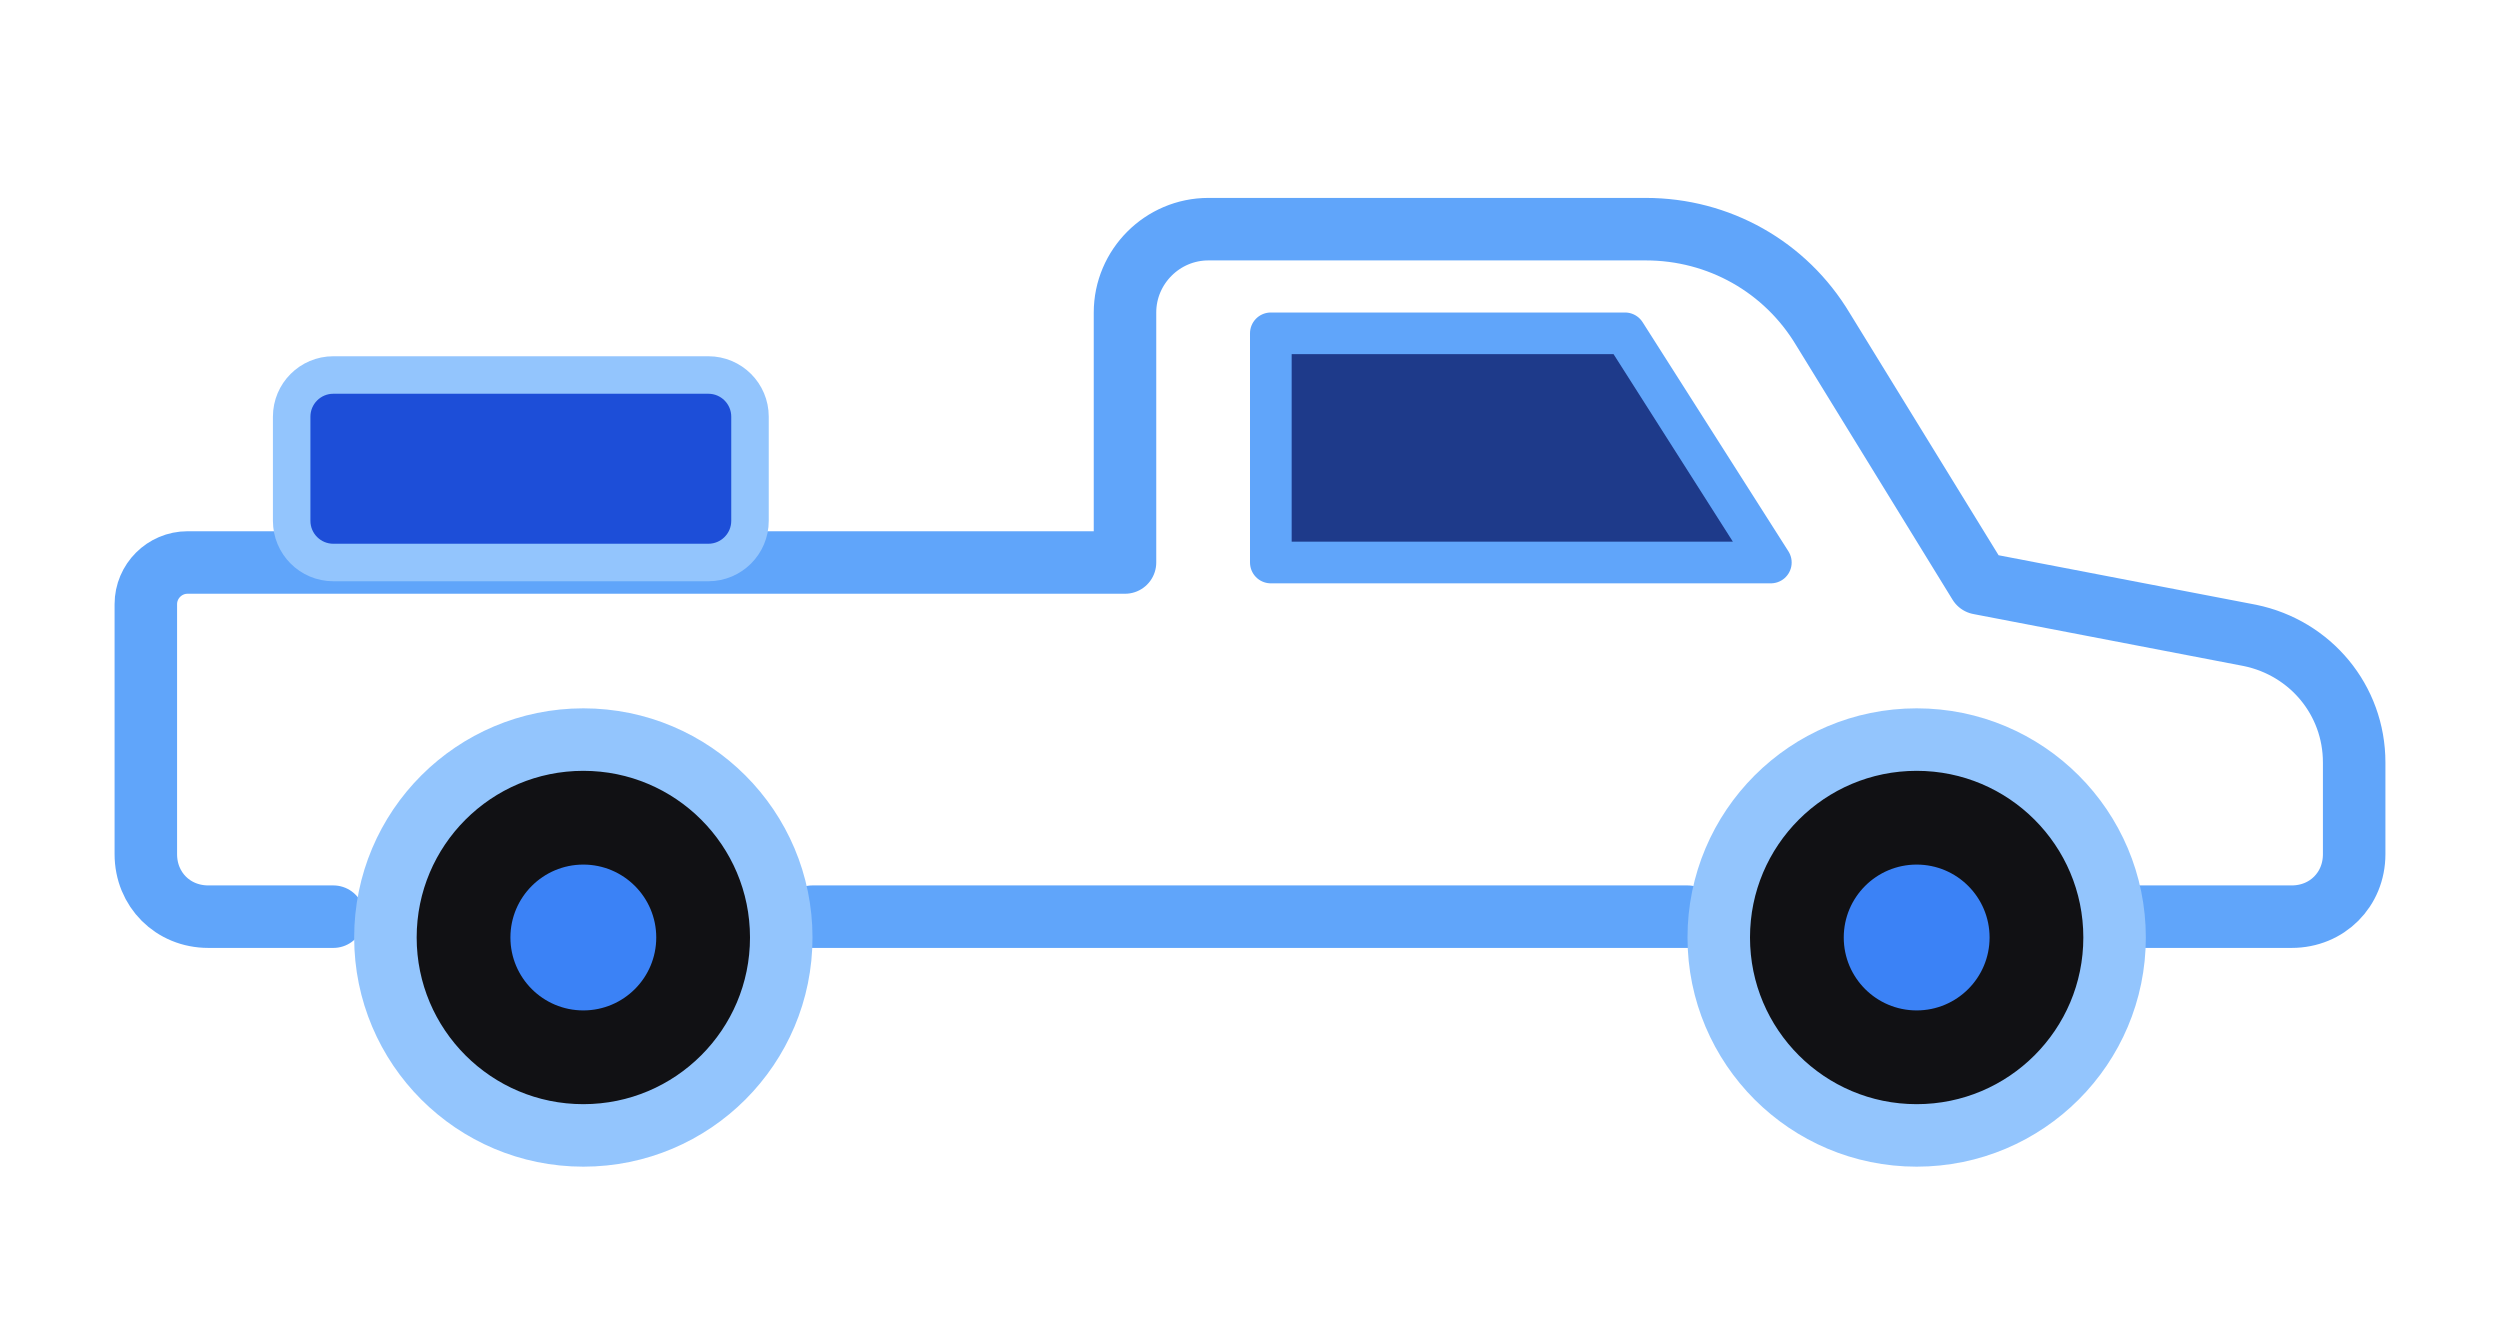
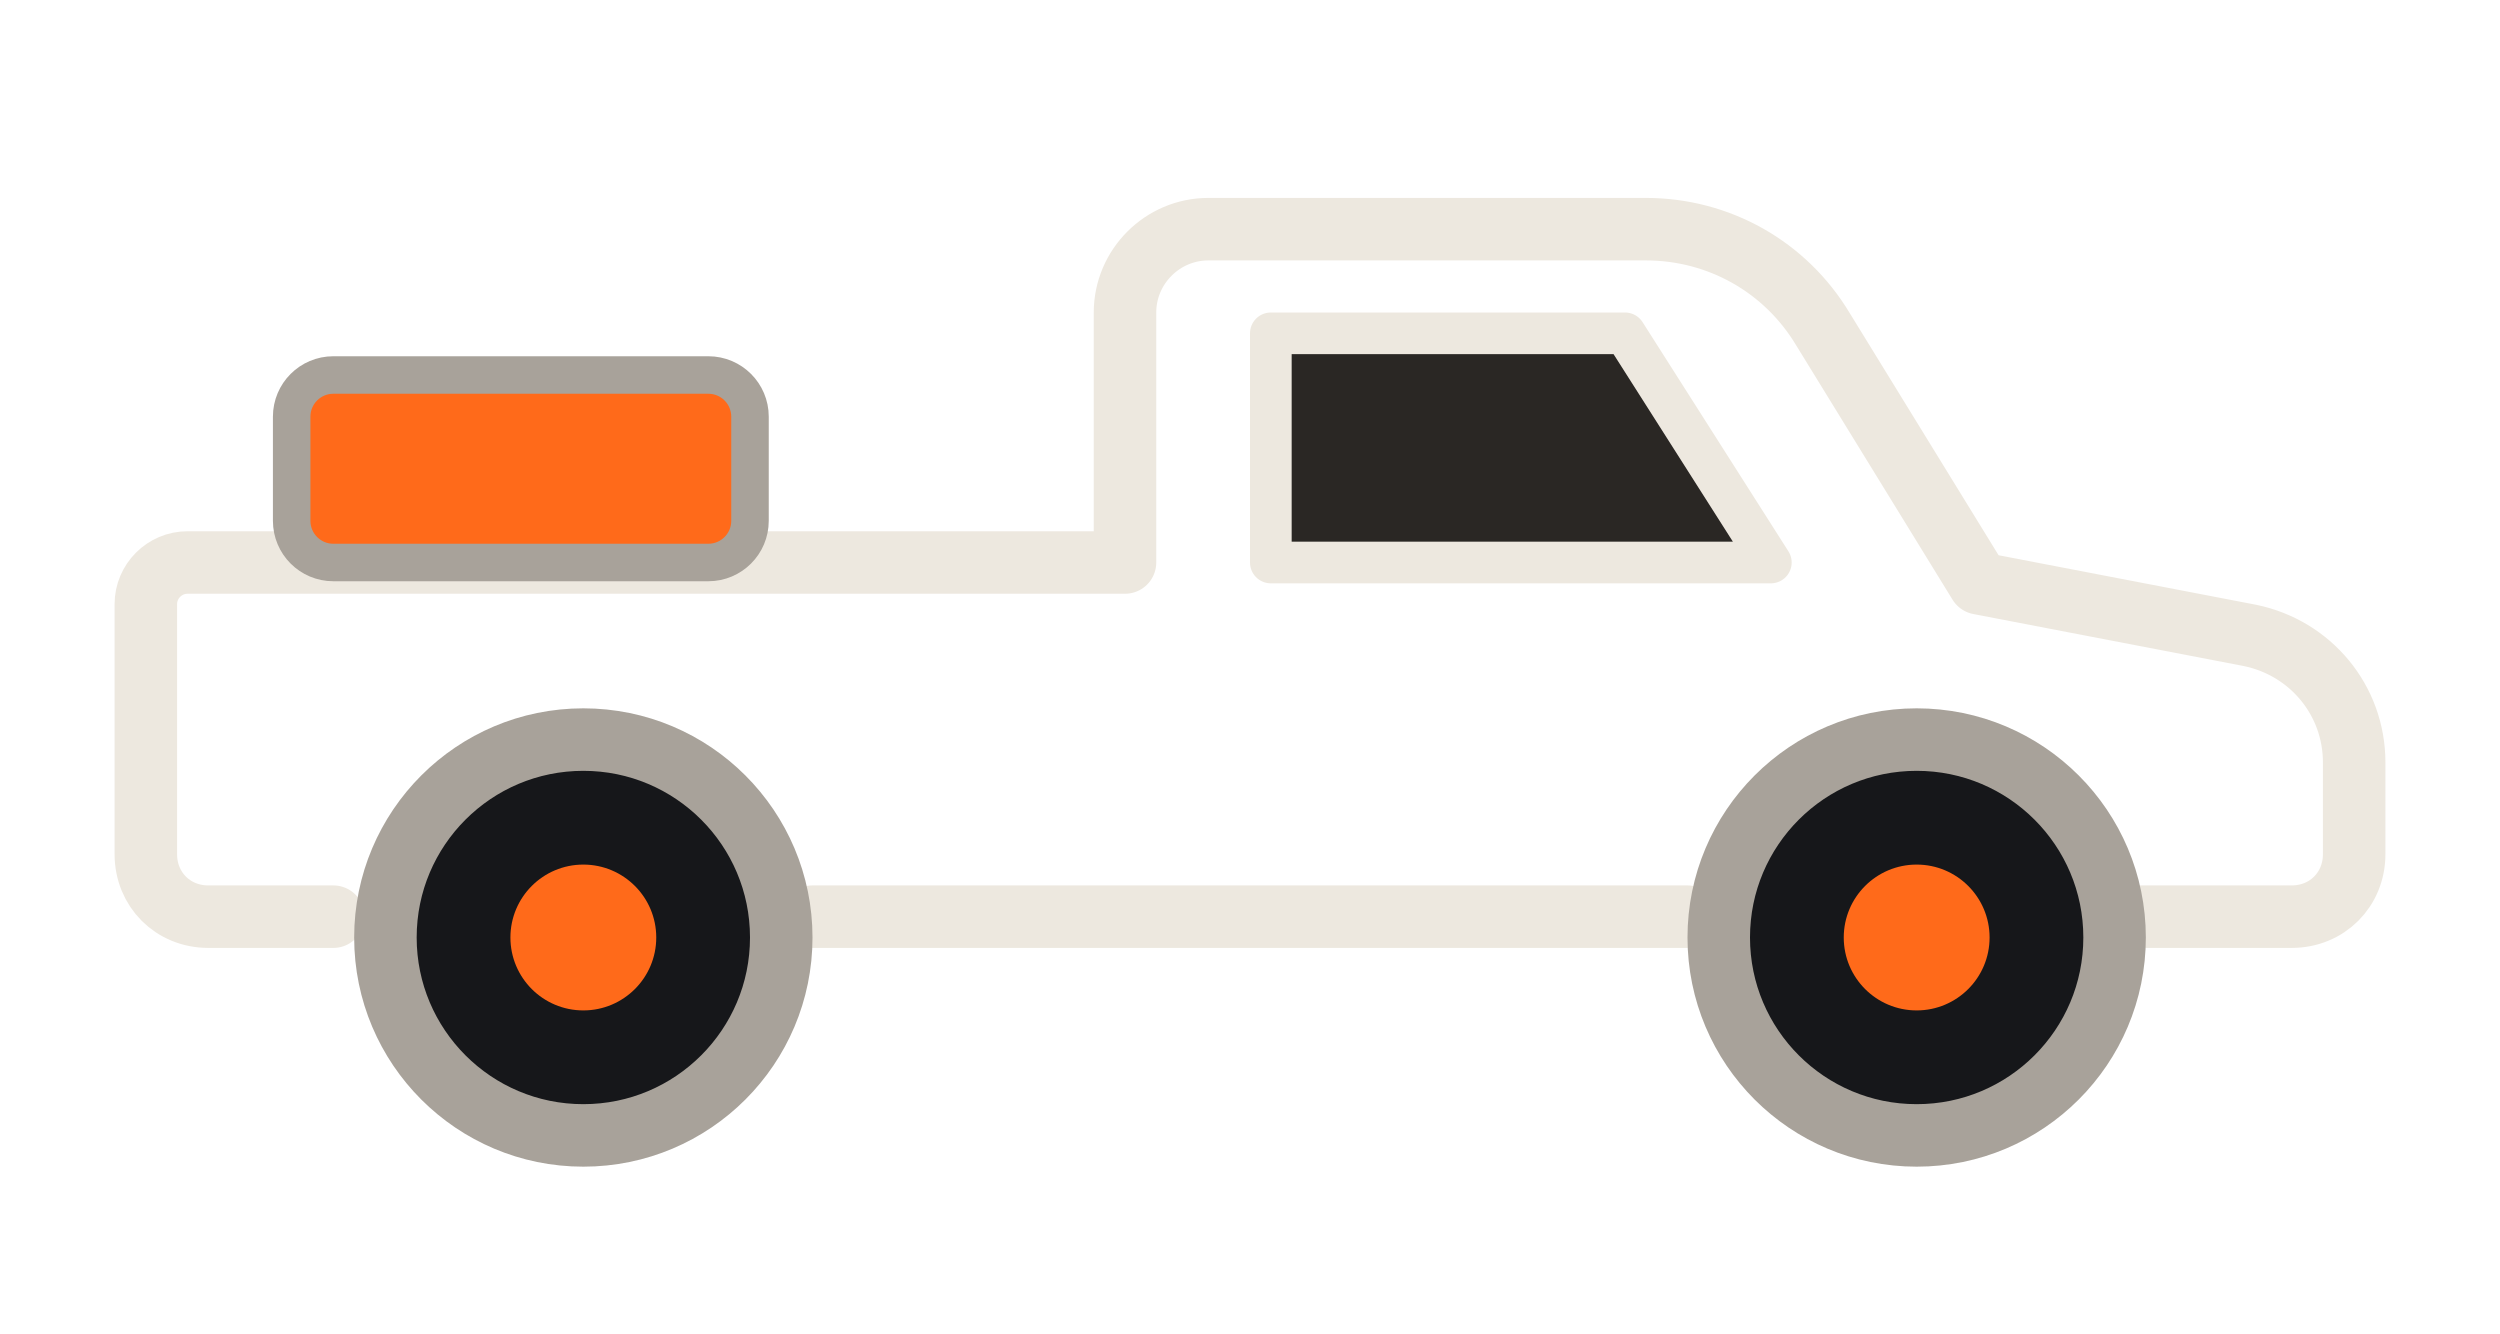
<svg xmlns="http://www.w3.org/2000/svg" viewBox="0 0 120 64" fill="none">
-   <path d="M16 44H10C8.3 44 7 42.7 7 41V29C7 27.9 7.9 27 9 27H54V15C54 12.8 55.8 11 58 11H79C82.5 11 85.7 12.8 87.5 15.8L95 28L108 30.5C110.9 31.1 113 33.6 113 36.6V41C113 42.7 111.7 44 110 44H102" stroke="#60A5FA" stroke-width="3" stroke-linecap="round" stroke-linejoin="round" />
-   <path d="M61 16H78L85 27H61V16Z" fill="#1E3A8A" stroke="#60A5FA" stroke-width="2" stroke-linejoin="round" />
-   <rect x="14" y="18" width="22" height="9" rx="2" fill="#1D4ED8" stroke="#93C5FD" stroke-width="1.8" />
-   <line x1="39" y1="44" x2="81" y2="44" stroke="#60A5FA" stroke-width="3" stroke-linecap="round" />
-   <circle cx="28" cy="45" r="9.5" fill="#111114" stroke="#93C5FD" stroke-width="3" />
-   <circle cx="28" cy="45" r="3.5" fill="#3B82F6" />
-   <circle cx="92" cy="45" r="9.5" fill="#111114" stroke="#93C5FD" stroke-width="3" />
-   <circle cx="92" cy="45" r="3.5" fill="#3B82F6" />
+   <path d="M16 44H10C8.3 44 7 42.7 7 41V29C7 27.9 7.9 27 9 27H54V15C54 12.8 55.8 11 58 11H79C82.5 11 85.7 12.8 87.5 15.8L95 28L108 30.5C110.9 31.1 113 33.6 113 36.6V41C113 42.7 111.7 44 110 44H102" stroke="#EDE8DF" stroke-width="3" stroke-linecap="round" stroke-linejoin="round" />
+   <path d="M61 16H78L85 27H61V16Z" fill="#2A2724" stroke="#EDE8DF" stroke-width="2" stroke-linejoin="round" />
+   <rect x="14" y="18" width="22" height="9" rx="2" fill="#FF6A1A" stroke="#A8A29A" stroke-width="1.8" />
+   <line x1="39" y1="44" x2="81" y2="44" stroke="#EDE8DF" stroke-width="3" stroke-linecap="round" />
+   <circle cx="28" cy="45" r="9.5" fill="#16171A" stroke="#A8A29A" stroke-width="3" />
+   <circle cx="28" cy="45" r="3.5" fill="#FF6A1A" />
+   <circle cx="92" cy="45" r="9.5" fill="#16171A" stroke="#A8A29A" stroke-width="3" />
+   <circle cx="92" cy="45" r="3.5" fill="#FF6A1A" />
</svg>
